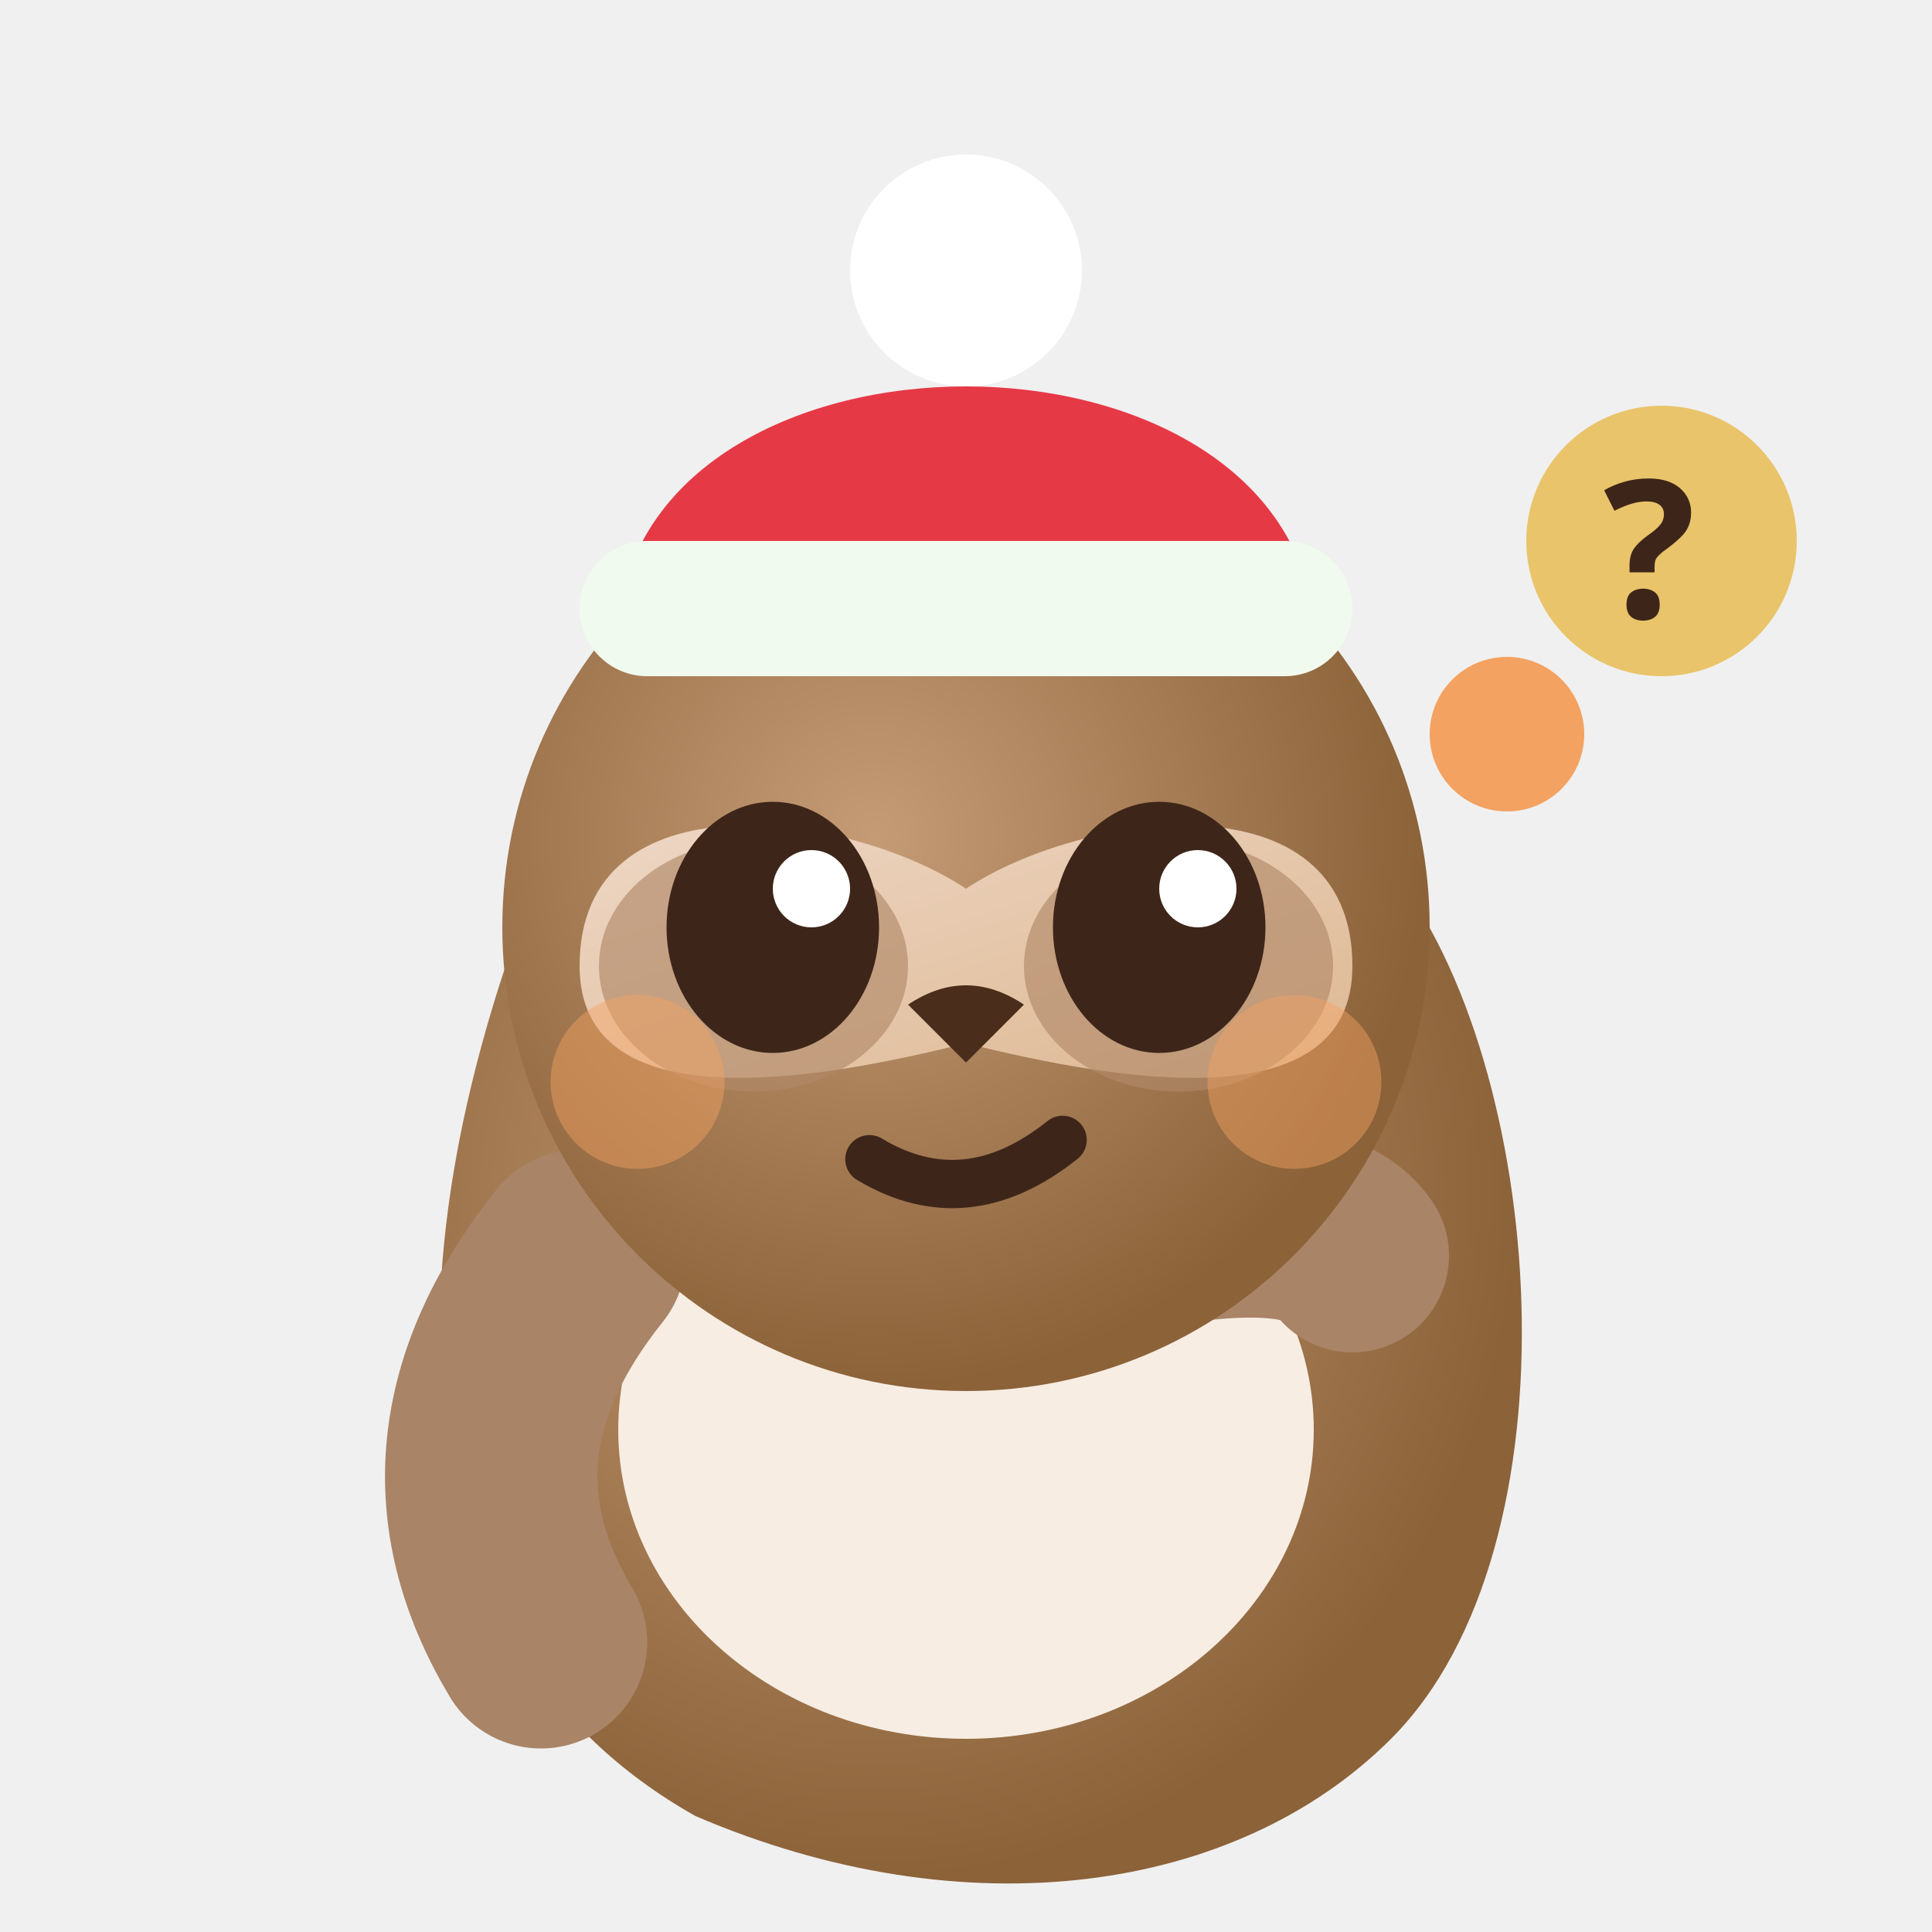
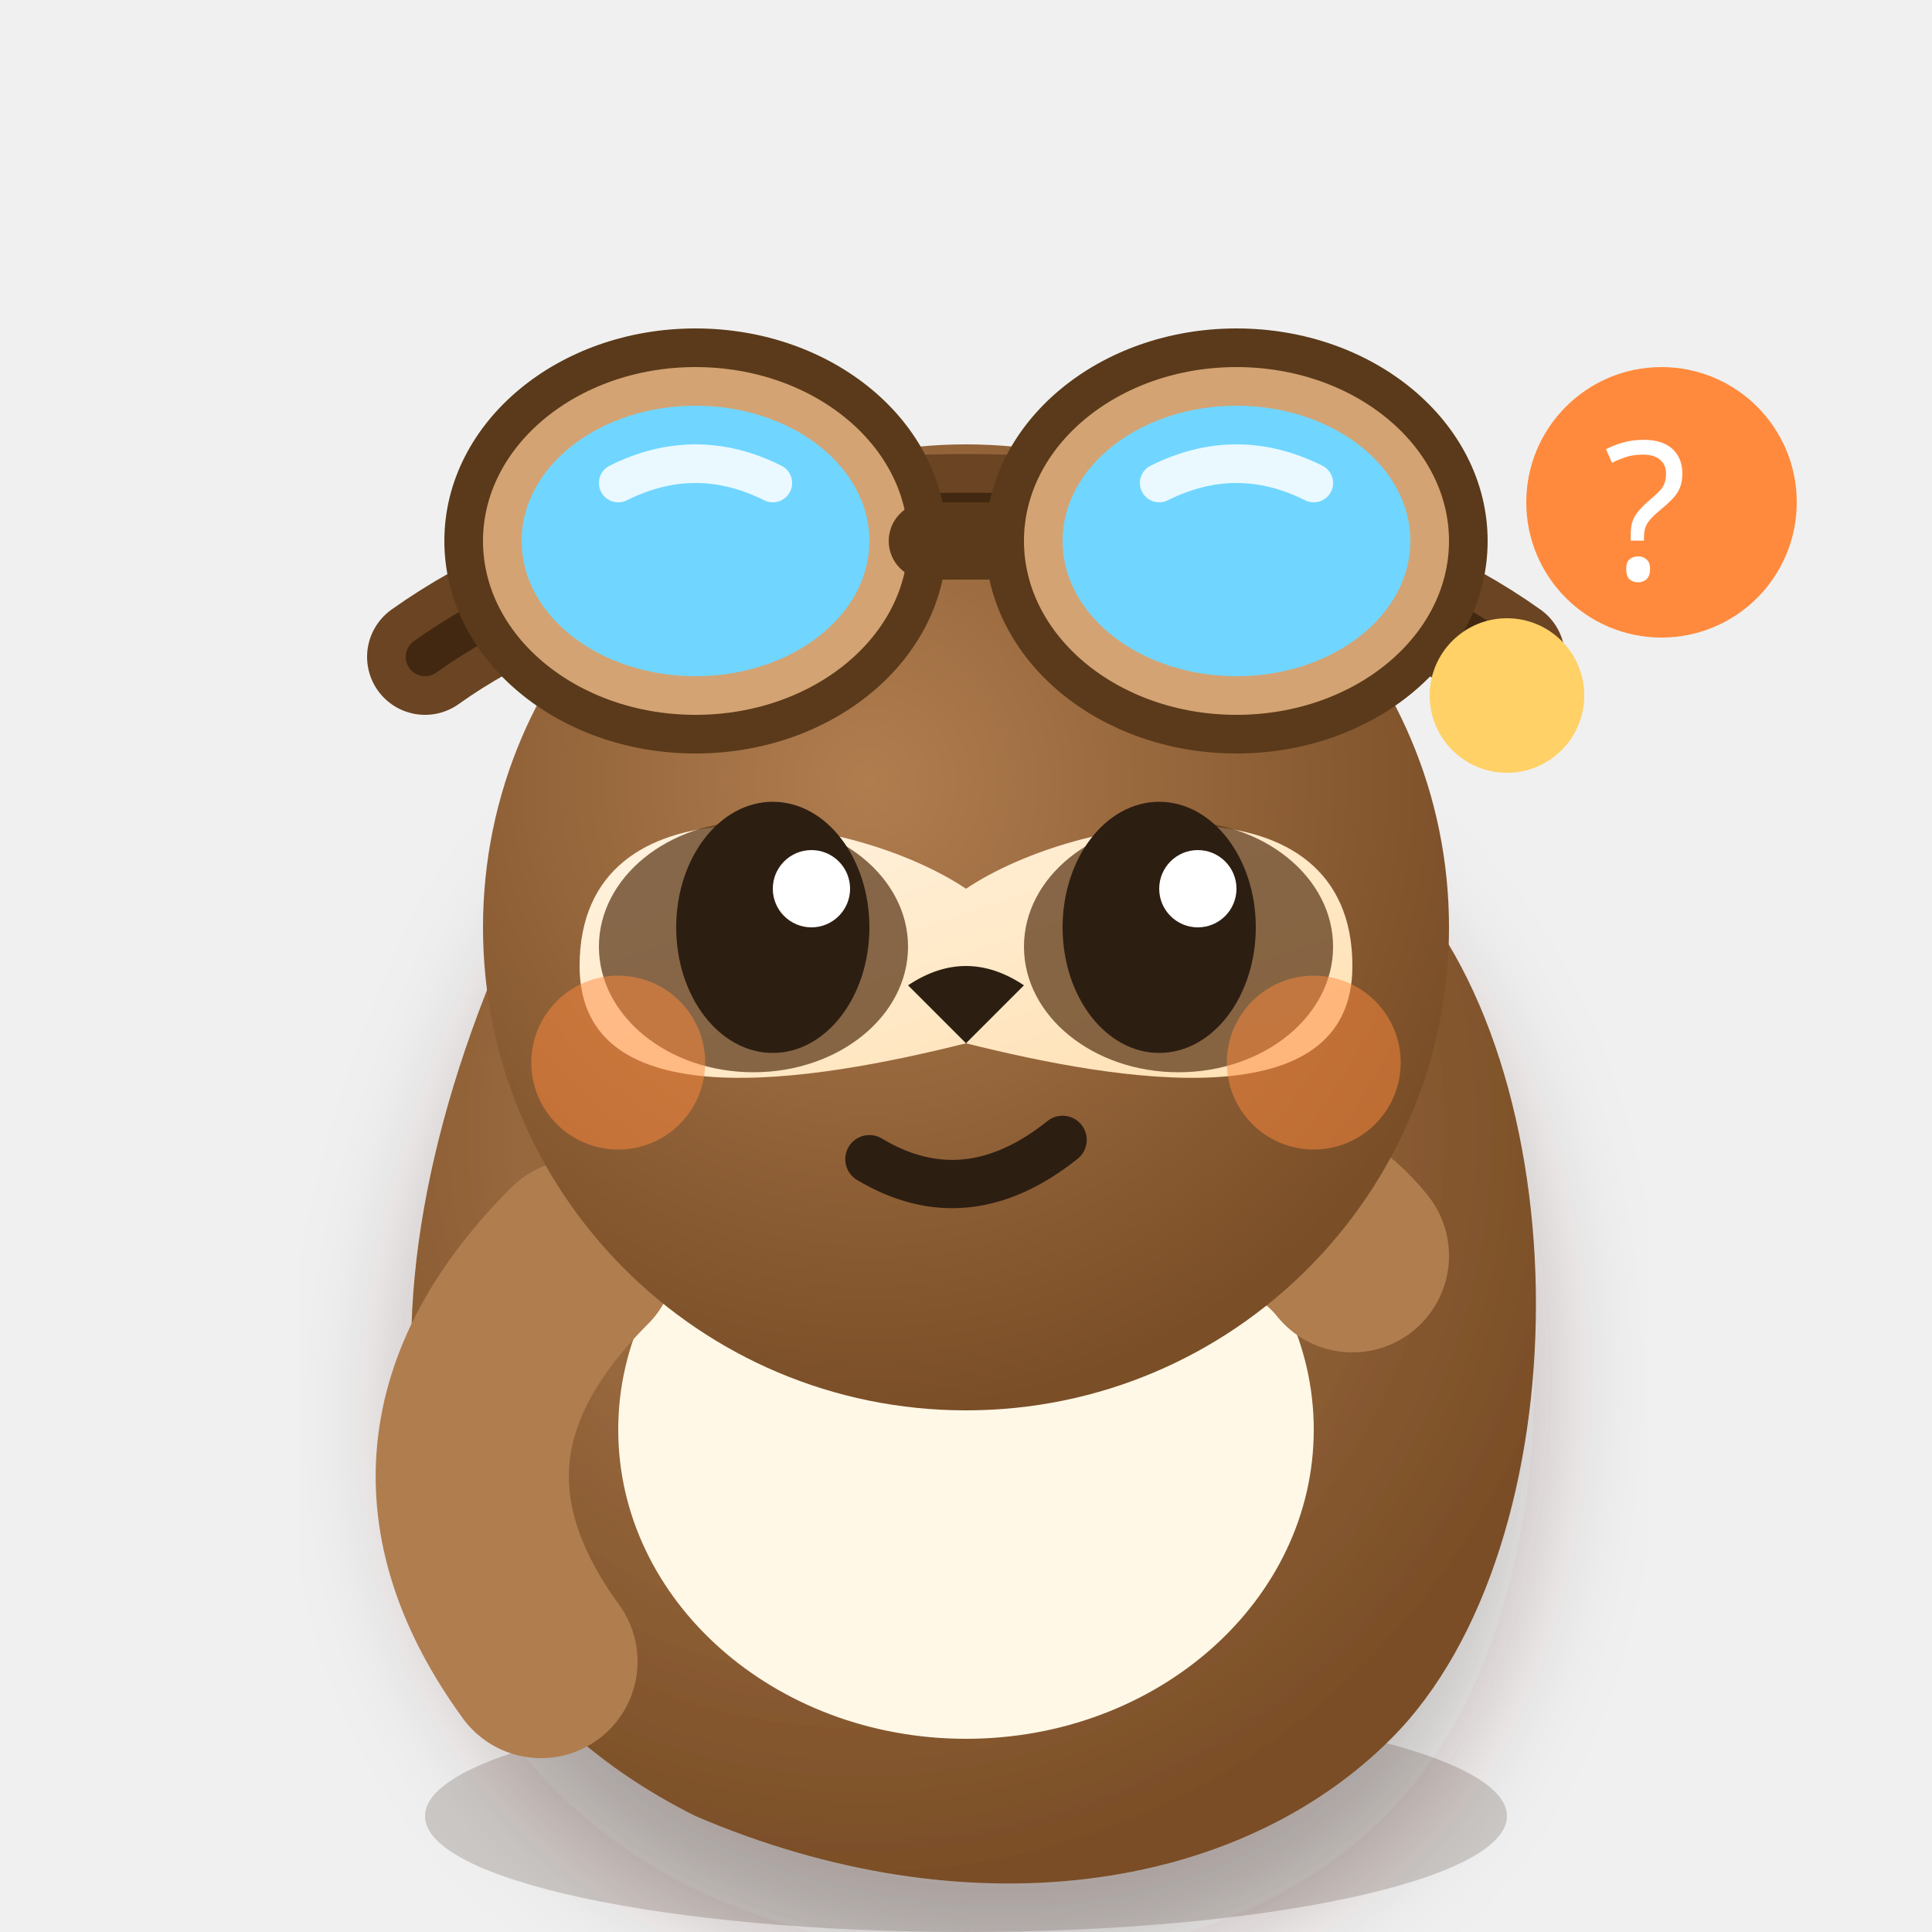
<svg xmlns="http://www.w3.org/2000/svg" viewBox="0 0 100 100" width="512" height="512">
  <defs>
-     <radialGradient id="bodyGrad_cozy_thinking" cx="40%" cy="40%" r="60%">
-       <stop offset="0%" stop-color="#C59B76" />
-       <stop offset="100%" stop-color="#8C6239" />
+     <radialGradient id="slothBody_cozy_thinking" cx="40%" cy="35%" r="65%">
+       <stop offset="0%" stop-color="#B07D4F" />
+       <stop offset="100%" stop-color="#7A4E27" />
    </radialGradient>
-     <linearGradient id="maskGrad" x1="0%" y1="0%" x2="100%" y2="100%">
-       <stop offset="0%" stop-color="#EED7C5" />
-       <stop offset="100%" stop-color="#DDB892" />
+     <linearGradient id="slothMask" x1="0%" y1="0%" x2="100%" y2="100%">
+       <stop offset="0%" stop-color="#FFF3E0" />
+       <stop offset="100%" stop-color="#FFE0B2" />
    </linearGradient>
+     <filter id="softShadow" x="-10%" y="-10%" width="120%" height="120%">
+       <feDropShadow dx="0" dy="4" stdDeviation="3" flood-color="#3D2619" flood-opacity="0.25" />
+     </filter>
  </defs>
-   <path d="M 28 45 C 20 65, 20 85, 36 94 C 50 100, 64 98, 72 90 C 82 80, 80 55, 72 45 C 65 35, 35 35, 28 45 Z" fill="url(#bodyGrad_cozy_thinking)" />
-   <ellipse cx="50" cy="74" rx="18" ry="16" fill="#F7EDE2" />
-   <path d="M 70 65 Q 68 62 58 64" stroke="#A98467" stroke-width="10" stroke-linecap="round" fill="none" />
-   <path d="M 30 65 Q 22 75 28 85" stroke="#A98467" stroke-width="11" stroke-linecap="round" fill="none" />
-   <circle cx="50" cy="48" r="24" fill="url(#bodyGrad_cozy_thinking)" />
-   <path d="M 30 50 C 30 40, 44 42, 50 46 C 56 42, 70 40, 70 50 C 70 58, 58 56, 50 54 C 42 56, 30 58, 30 50 Z" fill="url(#maskGrad)" />
-   <ellipse cx="39" cy="50" rx="8" ry="6.5" fill="#B08968" opacity="0.65" />
-   <ellipse cx="61" cy="50" rx="8" ry="6.5" fill="#B08968" opacity="0.65" />
-   <circle cx="33" cy="56" r="4.5" fill="#F4A261" opacity="0.45" />
-   <circle cx="67" cy="56" r="4.5" fill="#F4A261" opacity="0.45" />
-   <path d="M 47 52 Q 50 50 53 52 L 50 55 Z" fill="#4A2E1B" />
-   <ellipse cx="40" cy="48" rx="5.5" ry="6.5" fill="#3D2619" />
+   <ellipse cx="50" cy="94" rx="28" ry="6" fill="#3D2619" opacity="0.2" />
+   <path d="M 28 45 C 18 65, 18 85, 36 94 C 50 100, 64 98, 72 90 C 82 80, 82 55, 72 45 C 65 35, 35 35, 28 45 Z" fill="url(#slothBody_cozy_thinking)" filter="url(#softShadow)" />
+   <ellipse cx="50" cy="74" rx="18" ry="16" fill="#FFF8E7" />
+   <path d="M 70 65 Q 66 60 56 62" stroke="#B07D4F" stroke-width="10" stroke-linecap="round" fill="none" />
+   <path d="M 30 65 Q 20 75 28 86" stroke="#B07D4F" stroke-width="10" stroke-linecap="round" fill="none" />
+   <circle cx="50" cy="48" r="25" fill="url(#slothBody_cozy_thinking)" />
+   <path d="M 30 50 C 30 40, 44 42, 50 46 C 56 42, 70 40, 70 50 C 70 58, 58 56, 50 54 C 42 56, 30 58, 30 50 Z" fill="url(#slothMask)" />
+   <ellipse cx="39" cy="49" rx="8" ry="6.5" fill="#5D3A1A" opacity="0.75" />
+   <ellipse cx="61" cy="49" rx="8" ry="6.5" fill="#5D3A1A" opacity="0.75" />
+   <circle cx="32" cy="55" r="4.5" fill="#FF8A3D" opacity="0.5" />
+   <circle cx="68" cy="55" r="4.5" fill="#FF8A3D" opacity="0.5" />
+   <path d="M 47 51 Q 50 49 53 51 L 50 54 Z" fill="#2D1E12" />
+   <ellipse cx="40" cy="48" rx="5" ry="6.5" fill="#2D1E12" />
  <circle cx="42" cy="46" r="2" fill="#FFFFFF" />
-   <ellipse cx="60" cy="48" rx="5.5" ry="6.5" fill="#3D2619" />
+   <ellipse cx="60" cy="48" rx="5" ry="6.5" fill="#2D1E12" />
  <circle cx="62" cy="46" r="2" fill="#FFFFFF" />
-   <path d="M 45 60 Q 50 63 55 59" stroke="#3D2619" stroke-width="2.5" stroke-linecap="round" fill="none" />
-   <circle cx="78" cy="38" r="4" fill="#F4A261" />
-   <circle cx="86" cy="28" r="7" fill="#E9C46A" />
-   <text x="83" y="32" font-size="10" font-weight="bold" fill="#3D2619" font-family="sans-serif">?</text>
-   <path d="M 32 32 C 34 16, 66 16, 68 32 Z" fill="#E63946" />
-   <rect x="30" y="28" width="40" height="7" rx="3.5" fill="#F1FAEE" />
-   <circle cx="50" cy="14" r="6" fill="#FFFFFF" />
+   <path d="M 45 60 Q 50 63 55 59" stroke="#2D1E12" stroke-width="2.5" stroke-linecap="round" fill="none" />
+   <path d="M 22 34 C 36 24, 64 24, 78 34" stroke="#6B4423" stroke-width="6" stroke-linecap="round" fill="none" />
+   <path d="M 22 34 C 36 24, 64 24, 78 34" stroke="#422810" stroke-width="2" stroke-linecap="round" fill="none" />
+   <ellipse cx="36" cy="28" rx="12" ry="10" fill="#D4A373" stroke="#5A3A1A" stroke-width="2" />
+   <ellipse cx="36" cy="28" rx="9" ry="7" fill="#70D6FF" />
+   <path d="M 32 25 Q 36 23 40 25" stroke="#FFFFFF" stroke-width="2" stroke-linecap="round" fill="none" opacity="0.85" />
+   <rect x="46" y="26" width="8" height="4" rx="2" fill="#5A3A1A" />
+   <ellipse cx="64" cy="28" rx="12" ry="10" fill="#D4A373" stroke="#5A3A1A" stroke-width="2" />
+   <ellipse cx="64" cy="28" rx="9" ry="7" fill="#70D6FF" />
+   <path d="M 60 25 Q 64 23 68 25" stroke="#FFFFFF" stroke-width="2" stroke-linecap="round" fill="none" opacity="0.85" />
+   <circle cx="78" cy="36" r="4" fill="#FFD166" />
+   <circle cx="86" cy="26" r="7" fill="#FF8A3D" />
+   <text x="83" y="30" font-size="10" font-weight="black" fill="#FFFFFF" font-family="sans-serif">?</text>
</svg>
